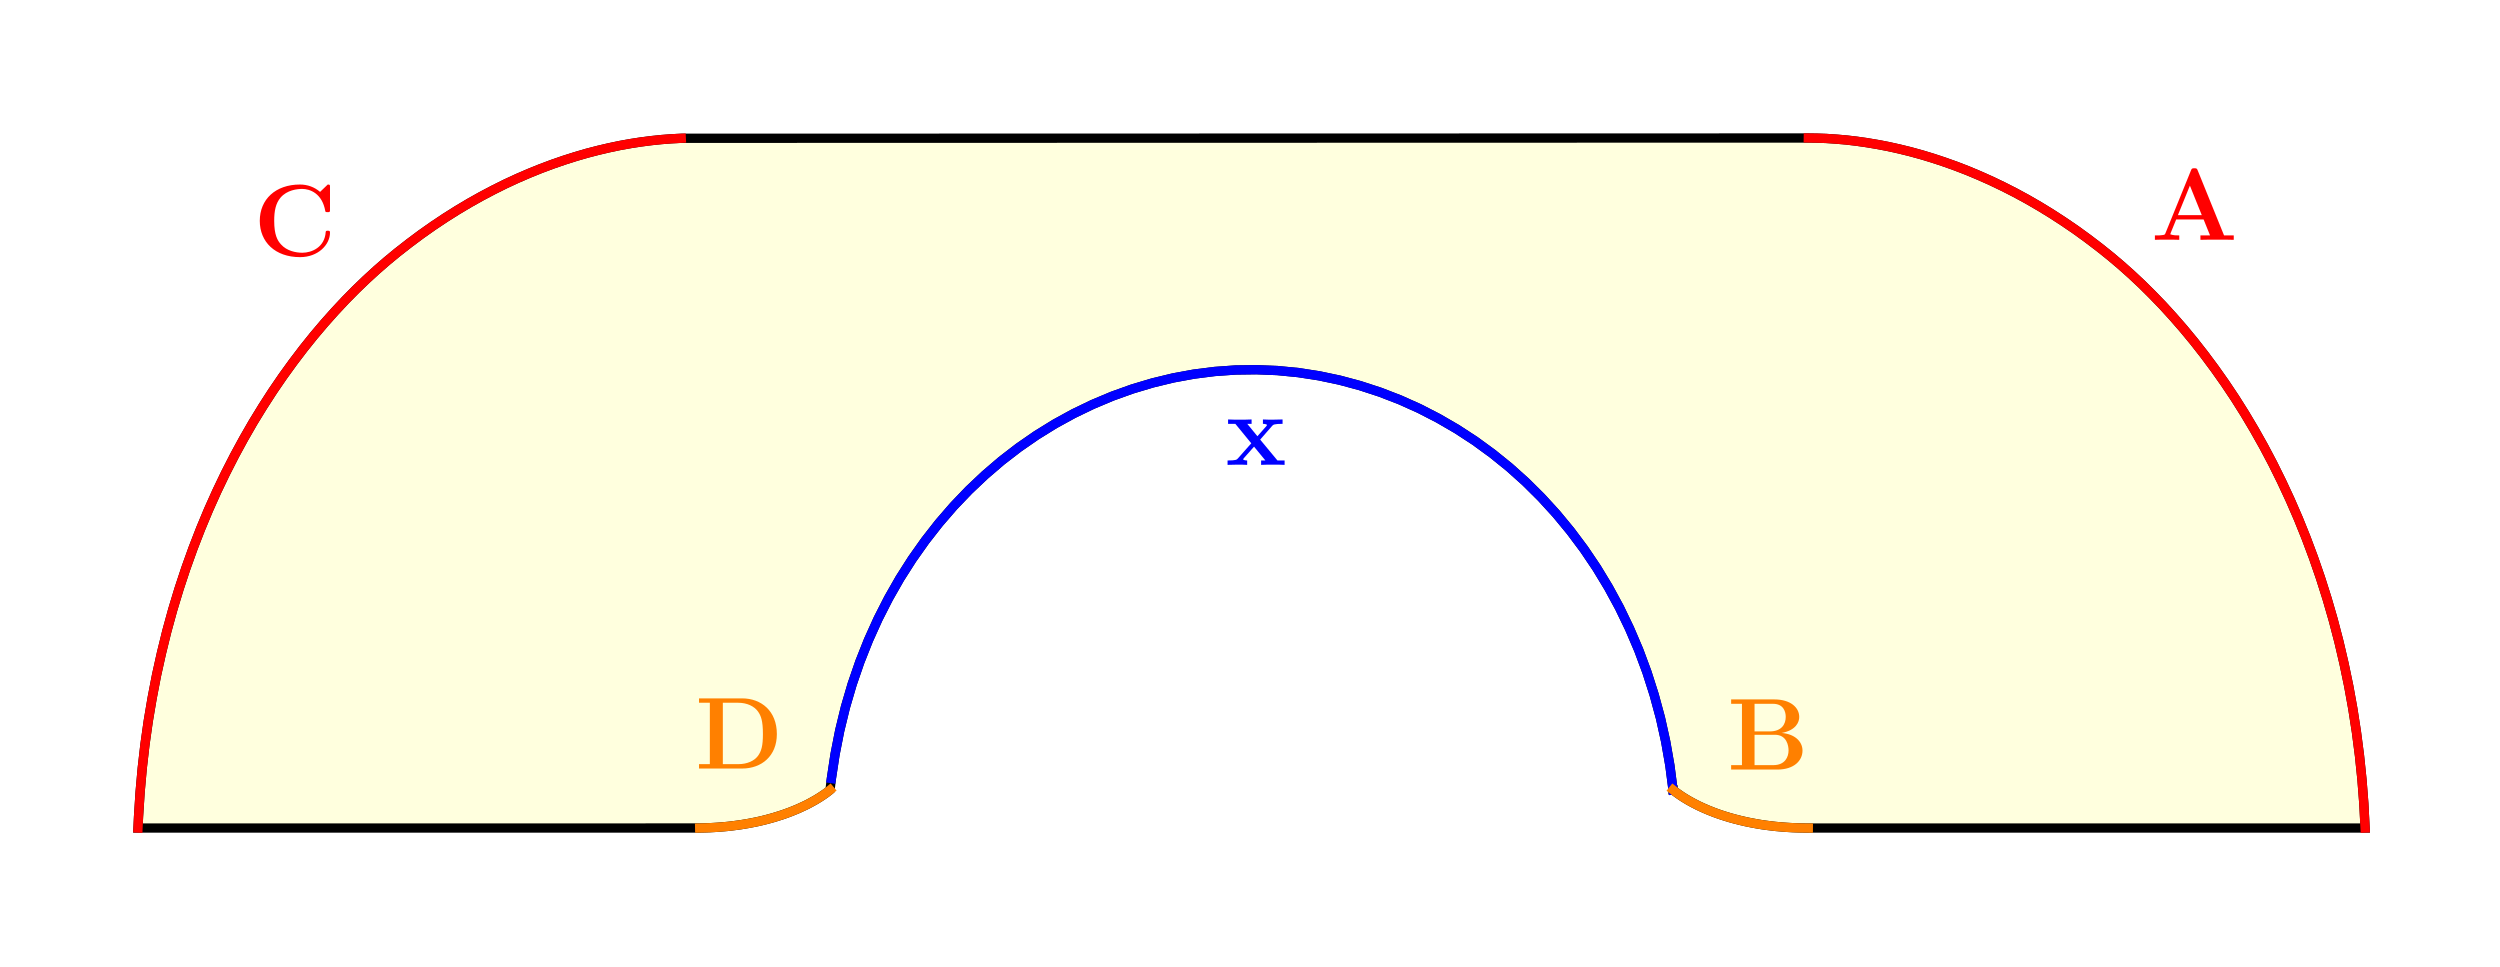
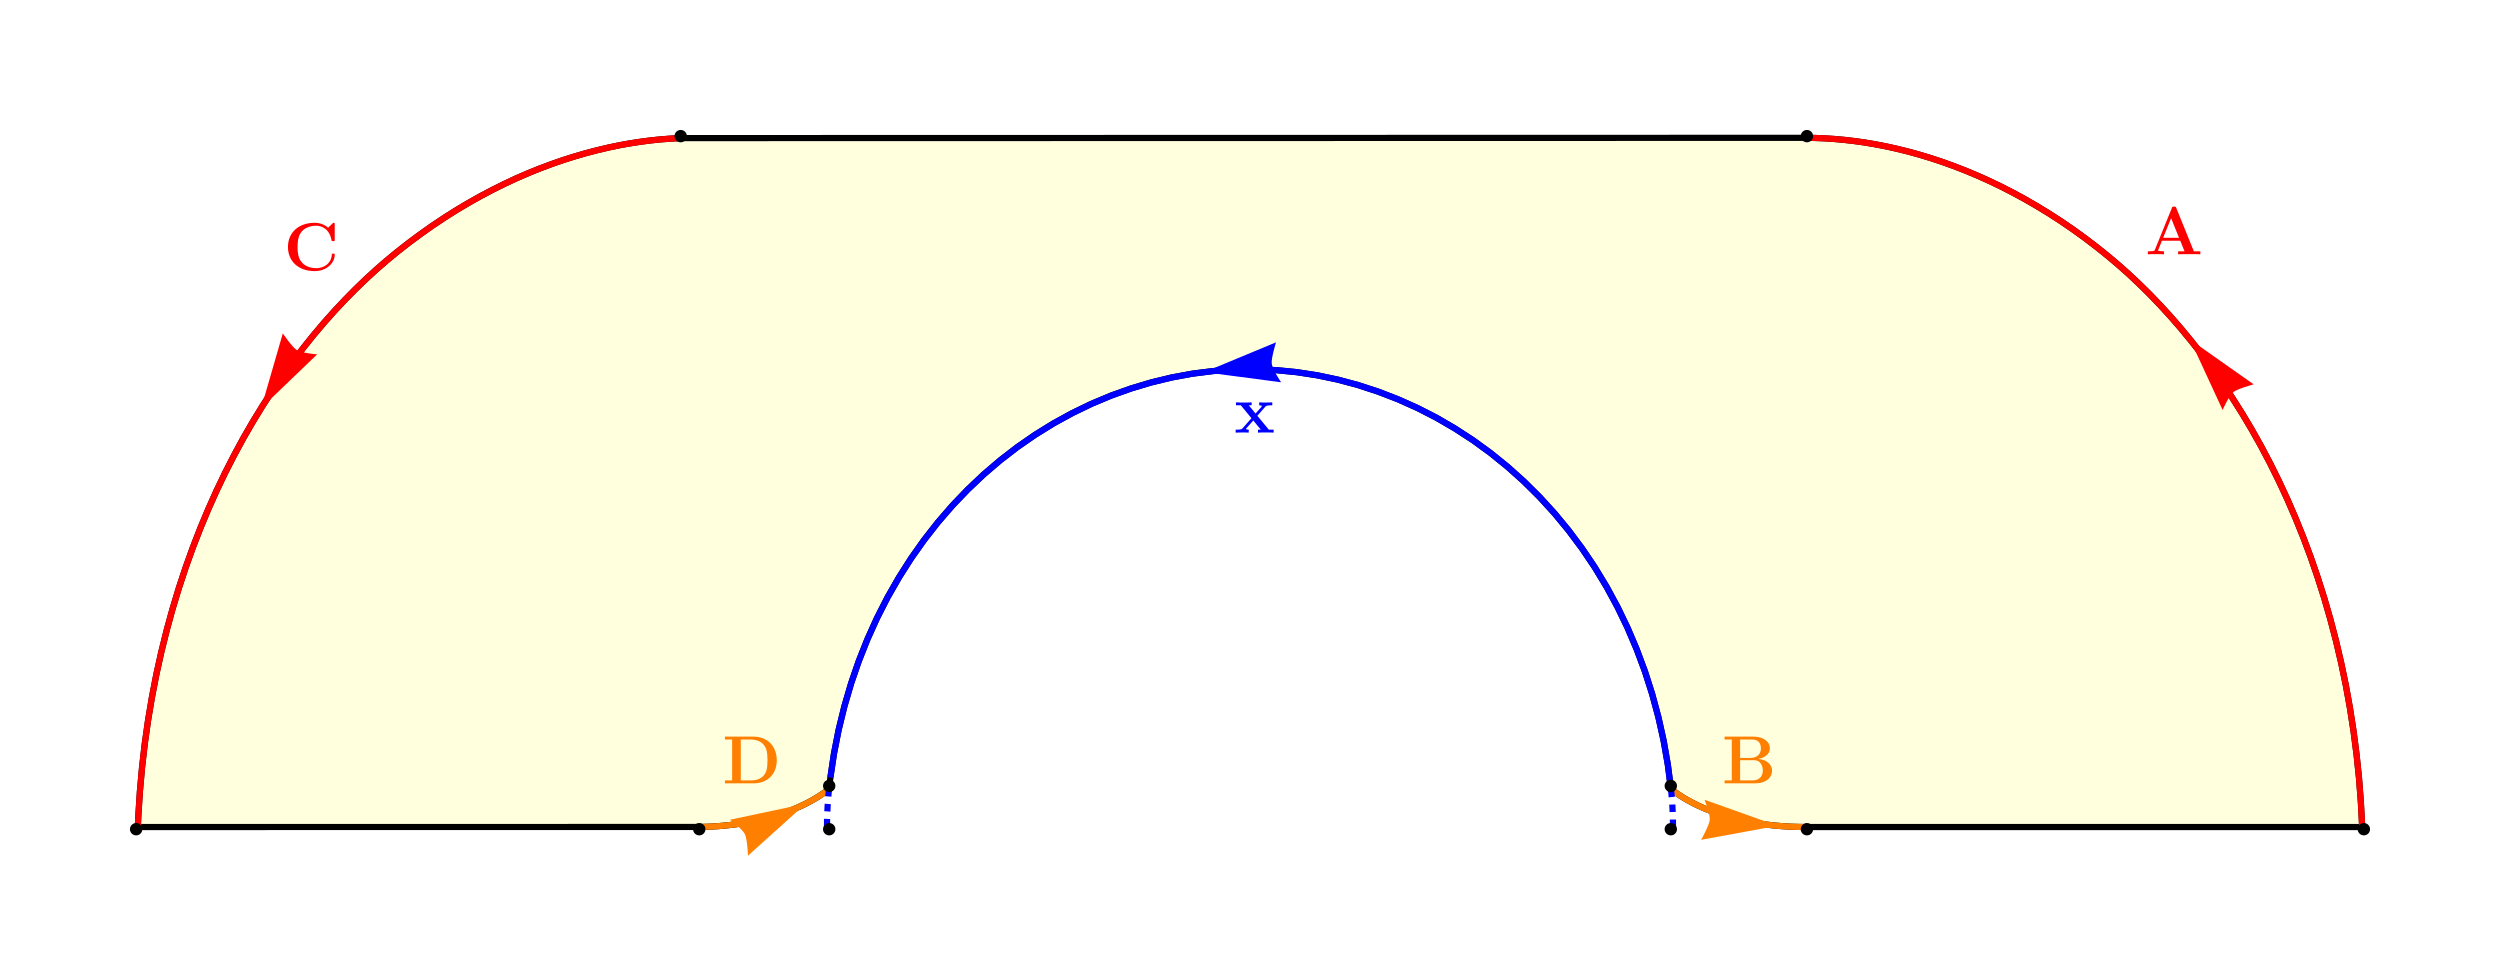
- <svg xmlns="http://www.w3.org/2000/svg" width="269pt" height="104pt" viewBox="0 0 269 104" version="1.1">
-   <g id="surface89">
-     <path style="fill-rule:nonzero;fill:rgb(100%,100%,86.999%);fill-opacity:1;stroke-width:1;stroke-linecap:square;stroke-linejoin:miter;stroke:rgb(0%,0%,0%);stroke-opacity:1;stroke-miterlimit:3.25;" d="M 180.02 85 L 179.68 82.375 L 179.227 79.789 L 178.664 77.25 L 177.988 74.762 L 177.211 72.328 L 176.328 69.949 L 175.34 67.637 L 174.258 65.387 L 173.078 63.211 L 171.805 61.109 L 170.441 59.086 L 168.992 57.148 L 167.461 55.293 L 165.852 53.531 L 164.168 51.859 L 162.414 50.285 L 160.59 48.812 L 158.707 47.438 L 156.766 46.172 L 154.766 45.012 L 152.723 43.961 L 150.633 43.023 L 148.5 42.199 L 146.336 41.492 L 144.141 40.902 L 141.922 40.434 L 139.688 40.09 L 137.441 39.871 L 135.191 39.781 L 132.938 39.812 L 130.688 39.973 L 128.449 40.258 L 126.223 40.668 L 124.016 41.203 L 121.836 41.855 L 119.688 42.625 L 117.578 43.512 L 115.512 44.508 L 113.492 45.617 L 111.523 46.836 L 109.609 48.16 L 107.758 49.586 L 105.973 51.117 L 104.254 52.742 L 102.609 54.461 L 101.043 56.273 L 99.555 58.176 L 98.152 60.16 L 96.836 62.223 L 95.613 64.367 L 94.484 66.582 L 93.453 68.863 L 92.52 71.215 L 91.691 73.621 L 90.969 76.086 L 90.355 78.605 L 89.852 81.168 L 89.457 83.773 L 89.312 85 L 89.199 85.094 L 89.074 85.188 L 88.941 85.289 L 88.801 85.391 L 88.652 85.496 L 88.496 85.602 L 88.332 85.711 L 88.156 85.824 L 87.977 85.934 L 87.785 86.051 L 87.586 86.164 L 87.375 86.281 L 87.16 86.398 L 86.934 86.52 L 86.699 86.637 L 86.453 86.754 L 86.199 86.871 L 85.938 86.992 L 85.664 87.109 L 85.383 87.223 L 85.094 87.34 L 84.793 87.453 L 84.484 87.566 L 84.168 87.676 L 83.84 87.781 L 83.504 87.887 L 83.156 87.992 L 82.801 88.09 L 82.438 88.188 L 82.062 88.281 L 81.68 88.371 L 81.285 88.457 L 80.883 88.535 L 80.473 88.613 L 80.051 88.684 L 79.621 88.754 L 79.184 88.812 L 78.738 88.871 L 78.281 88.922 L 77.816 88.965 L 77.34 89.004 L 76.859 89.035 L 76.367 89.062 L 75.836 89.082 L 75.285 89.094 L 14.848 89.098 L 14.906 87.867 L 15.074 85.246 L 15.305 82.656 L 15.598 80.105 L 15.953 77.586 L 16.371 75.109 L 16.84 72.672 L 17.371 70.277 L 17.949 67.926 L 18.582 65.621 L 19.266 63.363 L 19.996 61.156 L 20.77 59 L 21.586 56.898 L 22.441 54.848 L 23.336 52.852 L 24.266 50.914 L 25.227 49.031 L 26.219 47.207 L 27.234 45.441 L 28.281 43.734 L 29.344 42.086 L 30.43 40.5 L 31.531 38.977 L 32.645 37.512 L 33.77 36.109 L 34.902 34.773 L 36.035 33.5 L 37.164 32.293 L 38.293 31.148 L 39.414 30.07 L 40.527 29.051 L 41.633 28.09 L 42.75 27.168 L 44.035 26.164 L 45.324 25.203 L 46.617 24.293 L 47.91 23.43 L 49.207 22.613 L 50.504 21.84 L 51.801 21.113 L 53.09 20.434 L 54.375 19.793 L 55.656 19.199 L 56.93 18.648 L 58.195 18.137 L 59.449 17.668 L 60.691 17.238 L 61.922 16.848 L 63.141 16.492 L 64.344 16.18 L 65.527 15.902 L 66.699 15.656 L 67.848 15.449 L 68.98 15.273 L 70.094 15.129 L 71.188 15.016 L 72.258 14.934 L 73.305 14.879 L 194.574 14.848 L 195.523 14.863 L 196.516 14.898 L 197.574 14.969 L 198.652 15.062 L 199.754 15.191 L 200.875 15.352 L 202.016 15.543 L 203.176 15.766 L 204.355 16.027 L 205.547 16.32 L 206.758 16.652 L 207.98 17.023 L 209.219 17.434 L 210.465 17.879 L 211.727 18.367 L 212.992 18.898 L 214.27 19.469 L 215.555 20.086 L 216.844 20.742 L 218.137 21.445 L 219.434 22.195 L 220.73 22.988 L 222.023 23.828 L 223.32 24.711 L 224.609 25.645 L 225.898 26.625 L 227.117 27.602 L 228.215 28.531 L 229.32 29.516 L 230.438 30.562 L 231.562 31.676 L 232.695 32.848 L 233.824 34.086 L 234.957 35.387 L 236.086 36.754 L 237.207 38.188 L 238.316 39.68 L 239.41 41.23 L 240.488 42.844 L 241.543 44.52 L 242.574 46.254 L 243.582 48.047 L 244.559 49.898 L 245.504 51.809 L 246.418 53.773 L 247.297 55.797 L 248.133 57.871 L 248.93 60 L 249.684 62.18 L 250.391 64.41 L 251.051 66.688 L 251.66 69.016 L 252.215 71.387 L 252.719 73.801 L 253.164 76.258 L 253.551 78.754 L 253.879 81.289 L 254.145 83.859 L 254.348 86.461 L 254.484 89.098 L 194.574 89.098 L 194.152 89.094 L 193.73 89.086 L 193.312 89.074 L 192.914 89.059 L 192.535 89.039 L 192.164 89.016 L 191.797 88.988 L 191.438 88.957 L 191.082 88.926 L 190.73 88.887 L 190.387 88.844 L 190.047 88.801 L 189.711 88.754 L 189.379 88.703 L 189.055 88.648 L 188.422 88.531 L 188.113 88.469 L 187.812 88.406 L 187.516 88.336 L 187.223 88.27 L 186.938 88.195 L 186.656 88.125 L 186.379 88.047 L 186.109 87.973 L 185.844 87.891 L 185.586 87.812 L 185.332 87.73 L 185.082 87.648 L 184.84 87.562 L 184.602 87.477 L 184.371 87.391 L 184.145 87.301 L 183.926 87.215 L 183.707 87.125 L 183.293 86.945 L 183.094 86.855 L 182.711 86.676 L 182.531 86.582 L 182.352 86.492 L 182.18 86.402 L 182.012 86.312 L 181.691 86.133 L 181.539 86.043 L 181.395 85.957 L 181.254 85.871 L 181.117 85.785 L 180.984 85.699 L 180.859 85.617 L 180.738 85.531 L 180.621 85.453 L 180.508 85.371 L 180.402 85.293 L 180.297 85.219 L 180.199 85.145 L 180.109 85.07 Z M 180.02 85 " />
-     <path style="fill:none;stroke-width:1;stroke-linecap:square;stroke-linejoin:miter;stroke:rgb(100%,50.001%,0%);stroke-opacity:1;stroke-miterlimit:3.25;" d="M 89.312 85 L 89.199 85.094 L 89.074 85.188 L 88.941 85.289 L 88.801 85.391 L 88.652 85.496 L 88.496 85.602 L 88.332 85.711 L 88.156 85.824 L 87.977 85.934 L 87.785 86.051 L 87.586 86.164 L 87.375 86.281 L 87.16 86.398 L 86.934 86.52 L 86.699 86.637 L 86.453 86.754 L 86.199 86.871 L 85.938 86.992 L 85.664 87.109 L 85.383 87.223 L 85.094 87.34 L 84.793 87.453 L 84.484 87.566 L 84.168 87.676 L 83.84 87.781 L 83.504 87.887 L 83.156 87.992 L 82.801 88.09 L 82.438 88.188 L 82.062 88.281 L 81.68 88.371 L 81.285 88.457 L 80.883 88.535 L 80.473 88.613 L 80.051 88.684 L 79.621 88.754 L 79.184 88.812 L 78.738 88.871 L 78.281 88.922 L 77.816 88.965 L 77.34 89.004 L 76.859 89.035 L 76.367 89.062 L 75.836 89.082 L 75.285 89.094 " />
-     <path style=" stroke:none;fill-rule:evenodd;fill:rgb(100%,50.001%,0%);fill-opacity:1;" d="M 83.59 78.988 C 83.59 76.5 81.914 75.145 79.848 75.145 L 75.215 75.145 L 75.215 75.617 L 76.379 75.617 L 76.379 82.223 L 75.215 82.223 L 75.215 82.695 L 79.848 82.695 C 81.957 82.695 83.59 81.34 83.59 78.988 Z M 82.09 78.977 C 82.09 80.262 81.926 80.836 81.543 81.352 C 81.156 81.859 80.418 82.223 79.43 82.223 L 77.777 82.223 L 77.777 75.617 L 79.43 75.617 C 80.387 75.617 81.156 75.992 81.562 76.562 C 81.883 77.016 82.09 77.555 82.09 78.977 Z M 82.09 78.977 " />
-     <path style="fill:none;stroke-width:1;stroke-linecap:square;stroke-linejoin:miter;stroke:rgb(0%,0%,100%);stroke-opacity:1;stroke-miterlimit:3.25;" d="M 180.02 85 L 179.68 82.375 L 179.227 79.789 L 178.664 77.25 L 177.988 74.762 L 177.211 72.328 L 176.328 69.949 L 175.34 67.637 L 174.258 65.387 L 173.078 63.211 L 171.805 61.109 L 170.441 59.086 L 168.992 57.148 L 167.461 55.293 L 165.852 53.531 L 164.168 51.859 L 162.414 50.285 L 160.59 48.812 L 158.707 47.438 L 156.766 46.172 L 154.766 45.012 L 152.723 43.961 L 150.633 43.023 L 148.5 42.199 L 146.336 41.492 L 144.141 40.902 L 141.922 40.434 L 139.688 40.09 L 137.441 39.871 L 135.191 39.781 L 132.938 39.812 L 130.688 39.973 L 128.449 40.258 L 126.223 40.668 L 124.016 41.203 L 121.836 41.855 L 119.688 42.625 L 117.578 43.512 L 115.512 44.508 L 113.492 45.617 L 111.523 46.836 L 109.609 48.16 L 107.758 49.586 L 105.973 51.117 L 104.254 52.742 L 102.609 54.461 L 101.043 56.273 L 99.555 58.176 L 98.152 60.16 L 96.836 62.223 L 95.613 64.367 L 94.484 66.582 L 93.453 68.863 L 92.52 71.215 L 91.691 73.621 L 90.969 76.086 L 90.355 78.605 L 89.852 81.168 L 89.457 83.773 " />
-     <path style=" stroke:none;fill-rule:evenodd;fill:rgb(0%,0%,100%);fill-opacity:1;" d="M 138.223 50.02 L 138.223 49.547 L 137.453 49.547 L 135.594 47.301 L 136.871 45.84 C 136.992 45.695 137.09 45.605 138.004 45.605 L 138.004 45.133 L 136.992 45.156 C 136.672 45.156 136.199 45.156 135.891 45.133 L 135.891 45.605 C 136.102 45.605 136.332 45.66 136.332 45.738 C 136.332 45.738 136.277 45.84 136.254 45.859 L 135.297 46.938 L 134.207 45.605 L 134.672 45.605 L 134.672 45.133 C 134.418 45.156 133.668 45.156 133.371 45.156 C 133.039 45.156 132.445 45.156 132.141 45.133 L 132.141 45.605 L 132.922 45.605 L 134.637 47.699 L 133.207 49.316 C 133.074 49.469 132.996 49.547 132.086 49.547 L 132.086 50.02 L 133.109 49.996 C 133.426 49.996 133.891 49.996 134.195 50.02 L 134.195 49.547 C 133.988 49.547 133.758 49.492 133.758 49.414 C 133.758 49.414 133.758 49.395 133.832 49.305 L 134.934 48.059 L 136.156 49.547 L 135.695 49.547 L 135.695 50.02 C 135.957 49.996 136.695 49.996 137.004 49.996 C 137.332 49.996 137.914 49.996 138.223 50.02 Z M 138.223 50.02 " />
-     <path style="fill:none;stroke-width:1;stroke-linecap:square;stroke-linejoin:miter;stroke:rgb(100%,50.001%,0%);stroke-opacity:1;stroke-miterlimit:3.25;" d="M 194.574 89.098 L 194.152 89.094 L 193.73 89.086 L 193.312 89.074 L 192.914 89.059 L 192.535 89.039 L 192.164 89.016 L 191.797 88.988 L 191.438 88.957 L 191.082 88.926 L 190.73 88.887 L 190.387 88.844 L 190.047 88.801 L 189.711 88.754 L 189.379 88.703 L 189.055 88.648 L 188.422 88.531 L 188.113 88.469 L 187.812 88.406 L 187.516 88.336 L 187.223 88.27 L 186.938 88.195 L 186.656 88.125 L 186.379 88.047 L 186.109 87.973 L 185.844 87.891 L 185.586 87.812 L 185.332 87.73 L 185.082 87.648 L 184.84 87.562 L 184.602 87.477 L 184.371 87.391 L 184.145 87.301 L 183.926 87.215 L 183.707 87.125 L 183.293 86.945 L 183.094 86.855 L 182.711 86.676 L 182.531 86.582 L 182.352 86.492 L 182.18 86.402 L 182.012 86.312 L 181.691 86.133 L 181.539 86.043 L 181.395 85.957 L 181.254 85.871 L 181.117 85.785 L 180.984 85.699 L 180.859 85.617 L 180.738 85.531 L 180.621 85.453 L 180.508 85.371 L 180.402 85.293 L 180.297 85.219 L 180.199 85.145 L 180.109 85.07 L 180.02 85 " />
-     <path style=" stroke:none;fill-rule:evenodd;fill:rgb(100%,50.001%,0%);fill-opacity:1;" d="M 193.949 80.77 C 193.949 79.723 193.035 78.965 191.703 78.867 C 193.289 78.57 193.598 77.664 193.598 77.148 C 193.598 76.137 192.672 75.258 190.91 75.258 L 186.27 75.258 L 186.27 75.73 L 187.434 75.73 L 187.434 82.328 L 186.27 82.328 L 186.27 82.805 L 191.242 82.805 C 193.059 82.805 193.949 81.824 193.949 80.77 Z M 192.145 77.137 C 192.145 77.906 191.715 78.699 190.43 78.699 L 188.789 78.699 L 188.789 75.73 L 190.781 75.73 C 191.91 75.73 192.145 76.586 192.145 77.137 Z M 192.449 80.746 C 192.449 81.441 192.078 82.328 190.812 82.328 L 188.789 82.328 L 188.789 79.062 L 190.977 79.062 C 192.266 79.062 192.449 80.25 192.449 80.746 Z M 192.449 80.746 " />
-     <path style="fill:none;stroke-width:1;stroke-linecap:square;stroke-linejoin:miter;stroke:rgb(100%,0%,0%);stroke-opacity:1;stroke-miterlimit:3.25;" d="M 194.574 14.848 L 195.523 14.863 L 196.516 14.898 L 197.574 14.969 L 198.652 15.062 L 199.754 15.191 L 200.875 15.352 L 202.016 15.543 L 203.176 15.766 L 204.355 16.027 L 205.547 16.32 L 206.758 16.652 L 207.98 17.023 L 209.219 17.434 L 210.465 17.879 L 211.727 18.367 L 212.992 18.898 L 214.27 19.469 L 215.555 20.086 L 216.844 20.742 L 218.137 21.445 L 219.434 22.195 L 220.73 22.988 L 222.023 23.828 L 223.32 24.711 L 224.609 25.645 L 225.898 26.625 L 227.117 27.602 L 228.215 28.531 L 229.32 29.516 L 230.438 30.562 L 231.562 31.676 L 232.695 32.848 L 233.824 34.086 L 234.957 35.387 L 236.086 36.754 L 237.207 38.188 L 238.316 39.68 L 239.41 41.23 L 240.488 42.844 L 241.543 44.52 L 242.574 46.254 L 243.582 48.047 L 244.559 49.898 L 245.504 51.809 L 246.418 53.773 L 247.297 55.797 L 248.133 57.871 L 248.93 60 L 249.684 62.18 L 250.391 64.41 L 251.051 66.688 L 251.66 69.016 L 252.215 71.387 L 252.719 73.801 L 253.164 76.258 L 253.551 78.754 L 253.879 81.289 L 254.145 83.859 L 254.348 86.461 L 254.484 89.098 " />
-     <path style=" stroke:none;fill-rule:evenodd;fill:rgb(100%,0%,0%);fill-opacity:1;" d="M 240.352 25.805 L 240.352 25.332 L 239.309 25.332 L 236.48 18.355 C 236.402 18.156 236.379 18.102 236.117 18.102 C 235.84 18.102 235.82 18.156 235.742 18.355 L 233.012 25.07 C 232.938 25.246 232.938 25.266 232.629 25.301 C 232.352 25.332 232.309 25.332 232.066 25.332 L 231.867 25.332 L 231.867 25.805 C 232.156 25.785 232.816 25.785 233.137 25.785 C 233.434 25.785 234.234 25.785 234.488 25.805 L 234.488 25.332 C 234.246 25.332 233.828 25.332 233.52 25.211 C 233.551 25.113 233.551 25.09 233.574 25.047 L 234.156 23.617 L 237.109 23.617 L 237.801 25.332 L 236.766 25.332 L 236.766 25.805 C 237.117 25.785 238.188 25.785 238.602 25.785 C 238.957 25.785 240.078 25.785 240.352 25.805 Z M 236.91 23.145 L 234.344 23.145 L 235.633 19.973 Z M 236.91 23.145 " />
-     <path style="fill:none;stroke-width:1;stroke-linecap:square;stroke-linejoin:miter;stroke:rgb(100%,0%,0%);stroke-opacity:1;stroke-miterlimit:3.25;" d="M 14.848 89.098 L 14.906 87.867 L 15.074 85.246 L 15.305 82.656 L 15.598 80.105 L 15.953 77.586 L 16.371 75.109 L 16.84 72.672 L 17.371 70.277 L 17.949 67.926 L 18.582 65.621 L 19.266 63.363 L 19.996 61.156 L 20.77 59 L 21.586 56.898 L 22.441 54.848 L 23.336 52.852 L 24.266 50.914 L 25.227 49.031 L 26.219 47.207 L 27.234 45.441 L 28.281 43.734 L 29.344 42.086 L 30.43 40.5 L 31.531 38.977 L 32.645 37.512 L 33.77 36.109 L 34.902 34.773 L 36.035 33.5 L 37.164 32.293 L 38.293 31.148 L 39.414 30.07 L 40.527 29.051 L 41.633 28.09 L 42.75 27.168 L 44.035 26.164 L 45.324 25.203 L 46.617 24.293 L 47.91 23.43 L 49.207 22.613 L 50.504 21.84 L 51.801 21.113 L 53.09 20.434 L 54.375 19.793 L 55.656 19.199 L 56.93 18.648 L 58.195 18.137 L 59.449 17.668 L 60.691 17.238 L 61.922 16.848 L 63.141 16.492 L 64.344 16.18 L 65.527 15.902 L 66.699 15.656 L 67.848 15.449 L 68.98 15.273 L 70.094 15.129 L 71.188 15.016 L 72.258 14.934 L 73.305 14.879 " />
-     <path style=" stroke:none;fill-rule:evenodd;fill:rgb(100%,0%,0%);fill-opacity:1;" d="M 35.508 25.027 C 35.508 24.84 35.441 24.828 35.277 24.828 C 35.168 24.828 35.059 24.828 35.047 24.949 C 34.945 26.621 33.527 27.195 32.539 27.195 C 31.82 27.195 30.855 26.996 30.238 26.301 C 29.855 25.887 29.504 25.277 29.504 23.762 C 29.504 22.684 29.668 21.879 30.184 21.266 C 30.887 20.441 31.988 20.328 32.516 20.328 C 33.34 20.328 34.672 20.793 35.004 22.727 C 35.023 22.828 35.121 22.828 35.254 22.828 C 35.508 22.828 35.508 22.805 35.508 22.539 L 35.508 20.145 C 35.508 19.891 35.508 19.855 35.266 19.855 L 34.441 20.648 C 33.824 20.121 33.086 19.855 32.273 19.855 C 29.645 19.855 27.953 21.453 27.953 23.762 C 27.953 26.027 29.59 27.668 32.285 27.668 C 34.242 27.668 35.508 26.324 35.508 25.027 Z M 35.508 25.027 " />
+ <svg xmlns="http://www.w3.org/2000/svg" width="404pt" height="156pt" viewBox="0 0 404 156" version="1.1">
+   <g id="surface133">
+     <path style="fill-rule:nonzero;fill:rgb(100%,100%,86.999%);fill-opacity:1;stroke-width:1;stroke-linecap:square;stroke-linejoin:miter;stroke:rgb(0%,0%,0%);stroke-opacity:1;stroke-miterlimit:3.25;" d="M 270.027 127.5 L 269.52 123.562 L 268.84 119.688 L 267.992 115.879 L 266.984 112.145 L 265.816 108.488 L 264.488 104.926 L 263.012 101.453 L 261.387 98.082 L 259.617 94.816 L 257.707 91.664 L 255.664 88.633 L 253.492 85.723 L 251.195 82.941 L 248.781 80.297 L 246.254 77.789 L 243.621 75.43 L 240.887 73.215 L 238.059 71.156 L 235.145 69.258 L 232.152 67.516 L 229.082 65.941 L 225.945 64.535 L 222.75 63.301 L 219.504 62.238 L 216.211 61.352 L 212.883 60.652 L 209.531 60.137 L 206.164 59.809 L 202.785 59.672 L 199.406 59.719 L 196.035 59.961 L 192.672 60.387 L 189.332 61.004 L 186.023 61.805 L 182.754 62.785 L 179.531 63.938 L 176.367 65.266 L 173.27 66.762 L 170.238 68.426 L 167.285 70.254 L 164.418 72.238 L 161.641 74.379 L 158.957 76.672 L 156.383 79.113 L 153.914 81.691 L 151.562 84.41 L 149.332 87.262 L 147.227 90.238 L 145.258 93.336 L 143.422 96.547 L 141.727 99.871 L 140.18 103.297 L 138.781 106.82 L 137.539 110.434 L 136.457 114.129 L 135.531 117.906 L 134.777 121.75 L 134.188 125.66 L 133.973 127.5 L 133.797 127.637 L 133.609 127.781 L 133.41 127.93 L 133.203 128.086 L 132.98 128.242 L 132.742 128.402 L 132.496 128.566 L 132.234 128.734 L 131.961 128.902 L 131.676 129.074 L 131.375 129.25 L 131.062 129.422 L 130.738 129.602 L 130.398 129.777 L 130.047 129.953 L 129.68 130.133 L 129.301 130.309 L 128.906 130.484 L 128.5 130.66 L 128.078 130.836 L 127.641 131.008 L 127.191 131.18 L 126.73 131.348 L 126.25 131.512 L 125.762 131.676 L 125.254 131.832 L 124.734 131.984 L 124.203 132.137 L 123.656 132.281 L 123.094 132.422 L 122.52 132.555 L 121.93 132.684 L 121.324 132.805 L 120.707 132.922 L 120.078 133.027 L 119.434 133.129 L 118.777 133.223 L 118.105 133.305 L 117.422 133.383 L 116.723 133.449 L 116.012 133.508 L 115.289 133.555 L 114.551 133.594 L 113.754 133.621 L 112.926 133.641 L 22.273 133.645 L 22.355 131.801 L 22.609 127.871 L 22.957 123.988 L 23.398 120.156 L 23.93 116.383 L 24.555 112.664 L 25.262 109.008 L 26.055 105.414 L 26.926 101.891 L 27.875 98.434 L 28.898 95.047 L 29.992 91.738 L 31.152 88.504 L 32.379 85.348 L 33.664 82.273 L 35.004 79.277 L 36.395 76.371 L 37.84 73.547 L 39.324 70.809 L 40.855 68.16 L 42.418 65.602 L 44.016 63.129 L 45.645 60.75 L 47.297 58.465 L 48.969 56.27 L 50.656 54.164 L 52.352 52.16 L 54.051 50.25 L 55.75 48.441 L 57.441 46.727 L 59.121 45.105 L 60.793 43.574 L 62.445 42.137 L 64.125 40.75 L 66.051 39.242 L 67.984 37.809 L 69.922 36.441 L 71.867 35.145 L 73.812 33.918 L 75.758 32.762 L 77.699 31.672 L 79.637 30.648 L 81.566 29.691 L 83.484 28.797 L 85.395 27.969 L 87.293 27.203 L 89.176 26.5 L 91.039 25.855 L 92.887 25.27 L 94.711 24.742 L 96.516 24.27 L 98.293 23.852 L 100.047 23.484 L 101.773 23.172 L 103.473 22.91 L 105.141 22.691 L 106.777 22.523 L 108.383 22.398 L 109.957 22.316 L 291.863 22.273 L 293.285 22.293 L 294.77 22.352 L 296.359 22.453 L 297.98 22.598 L 299.633 22.789 L 301.312 23.023 L 303.027 23.312 L 304.766 23.648 L 306.531 24.039 L 308.324 24.48 L 310.137 24.98 L 311.973 25.535 L 313.828 26.148 L 315.699 26.82 L 317.59 27.555 L 319.492 28.348 L 321.406 29.207 L 323.332 30.129 L 325.266 31.117 L 327.203 32.172 L 329.148 33.293 L 331.094 34.48 L 333.039 35.738 L 334.98 37.066 L 336.918 38.465 L 338.848 39.938 L 340.676 41.406 L 342.32 42.797 L 343.98 44.273 L 345.66 45.848 L 347.348 47.512 L 349.039 49.27 L 350.738 51.125 L 352.438 53.078 L 354.129 55.133 L 355.812 57.277 L 357.477 59.516 L 359.117 61.848 L 360.73 64.27 L 362.312 66.781 L 363.863 69.383 L 365.371 72.07 L 366.84 74.848 L 368.258 77.711 L 369.629 80.66 L 370.941 83.691 L 372.199 86.805 L 373.395 89.996 L 374.523 93.27 L 375.586 96.613 L 376.574 100.031 L 377.488 103.52 L 378.324 107.078 L 379.078 110.699 L 379.746 114.387 L 380.328 118.129 L 380.82 121.934 L 381.219 125.785 L 381.52 129.691 L 381.727 133.645 L 291.863 133.645 L 291.23 133.641 L 290.598 133.629 L 289.965 133.613 L 289.367 133.59 L 288.805 133.559 L 288.246 133.523 L 287.699 133.484 L 287.156 133.438 L 286.621 133.387 L 286.098 133.328 L 285.578 133.266 L 285.066 133.199 L 284.566 133.129 L 284.07 133.051 L 283.586 132.973 L 283.105 132.887 L 282.637 132.797 L 282.172 132.703 L 281.719 132.605 L 281.273 132.508 L 280.836 132.402 L 280.402 132.297 L 279.984 132.188 L 279.57 132.074 L 279.164 131.957 L 278.766 131.84 L 278.379 131.719 L 277.996 131.594 L 277.625 131.469 L 277.262 131.344 L 276.906 131.215 L 276.559 131.086 L 276.219 130.953 L 275.887 130.82 L 275.562 130.688 L 275.25 130.555 L 274.941 130.418 L 274.641 130.281 L 274.352 130.148 L 274.07 130.012 L 273.793 129.875 L 273.527 129.738 L 273.27 129.602 L 273.02 129.469 L 272.773 129.332 L 272.539 129.199 L 272.312 129.066 L 272.09 128.938 L 271.879 128.805 L 271.676 128.676 L 271.477 128.551 L 271.289 128.422 L 271.105 128.301 L 270.93 128.18 L 270.762 128.059 L 270.602 127.941 L 270.449 127.828 L 270.301 127.715 L 270.16 127.605 Z M 270.027 127.5 " />
+     <path style="fill:none;stroke-width:1;stroke-linecap:butt;stroke-linejoin:miter;stroke:rgb(100%,50.001%,0%);stroke-opacity:1;stroke-miterlimit:3.25;" d="M 112.926 133.641 L 113.754 133.621 L 114.551 133.594 L 115.289 133.555 L 116.012 133.508 L 116.723 133.449 L 117.422 133.383 L 118.105 133.305 L 118.777 133.223 L 119.434 133.129 L 120.078 133.027 L 120.707 132.922 L 121.324 132.805 L 121.93 132.684 L 122.52 132.555 L 123.094 132.422 L 123.656 132.281 L 124.203 132.137 L 124.734 131.984 L 125.254 131.832 L 125.762 131.676 L 126.25 131.512 L 126.73 131.348 L 127.191 131.18 L 127.641 131.008 L 128.078 130.836 L 128.5 130.66 L 128.906 130.484 L 129.301 130.309 L 129.68 130.133 L 130.047 129.953 L 130.398 129.777 L 130.738 129.602 L 131.062 129.422 L 131.375 129.25 L 131.676 129.074 L 131.961 128.902 L 132.234 128.734 L 132.496 128.566 L 132.742 128.402 L 132.98 128.242 L 133.203 128.086 L 133.41 127.93 L 133.609 127.781 L 133.797 127.637 L 133.973 127.5 " />
+     <path style=" stroke:none;fill-rule:nonzero;fill:rgb(100%,50.001%,0%);fill-opacity:1;" d="M 117.949 132.473 L 118.27 132.719 L 119.008 133.32 L 119.43 133.695 L 119.824 134.086 L 120.156 134.469 L 120.383 134.82 L 120.512 135.172 L 120.617 135.66 L 120.703 136.23 L 120.77 136.82 L 120.852 137.844 L 120.871 138.285 L 130.207 129.875 Z M 117.949 132.473 " />
+     <path style=" stroke:none;fill-rule:evenodd;fill:rgb(100%,50.001%,0%);fill-opacity:1;" d="M 125.523 122.879 C 125.523 120.395 123.848 119.039 121.781 119.039 L 117.148 119.039 L 117.148 119.512 L 118.312 119.512 L 118.312 126.117 L 117.148 126.117 L 117.148 126.59 L 121.781 126.59 C 123.895 126.59 125.523 125.234 125.523 122.879 Z M 124.027 122.871 C 124.027 124.156 123.859 124.73 123.477 125.246 C 123.09 125.754 122.352 126.117 121.363 126.117 L 119.711 126.117 L 119.711 119.512 L 121.363 119.512 C 122.32 119.512 123.09 119.887 123.496 120.457 C 123.816 120.91 124.027 121.449 124.027 122.871 Z M 124.027 122.871 " />
+     <path style="fill:none;stroke-width:1;stroke-linecap:butt;stroke-linejoin:miter;stroke:rgb(0%,0%,100%);stroke-opacity:1;stroke-miterlimit:3.25;" d="M 270.027 127.5 L 269.52 123.562 L 268.84 119.688 L 267.992 115.879 L 266.984 112.145 L 265.816 108.488 L 264.488 104.926 L 263.012 101.453 L 261.387 98.082 L 259.617 94.816 L 257.707 91.664 L 255.664 88.633 L 253.492 85.723 L 251.195 82.941 L 248.781 80.297 L 246.254 77.789 L 243.621 75.43 L 240.887 73.215 L 238.059 71.156 L 235.145 69.258 L 232.152 67.516 L 229.082 65.941 L 225.945 64.535 L 222.75 63.301 L 219.504 62.238 L 216.211 61.352 L 212.883 60.652 L 209.531 60.137 L 206.164 59.809 L 202.785 59.672 L 199.406 59.719 L 196.035 59.961 L 192.672 60.387 L 189.332 61.004 L 186.023 61.805 L 182.754 62.785 L 179.531 63.938 L 176.367 65.266 L 173.27 66.762 L 170.238 68.426 L 167.285 70.254 L 164.418 72.238 L 161.641 74.379 L 158.957 76.672 L 156.383 79.113 L 153.914 81.691 L 151.562 84.41 L 149.332 87.262 L 147.227 90.238 L 145.258 93.336 L 143.422 96.547 L 141.727 99.871 L 140.18 103.297 L 138.781 106.82 L 137.539 110.434 L 136.457 114.129 L 135.531 117.906 L 134.777 121.75 L 134.188 125.66 " />
+     <path style=" stroke:none;fill-rule:nonzero;fill:rgb(0%,0%,100%);fill-opacity:1;" d="M 207.027 61.777 L 206.805 61.438 L 206.309 60.625 L 206.039 60.129 L 205.793 59.629 L 205.609 59.156 L 205.516 58.754 L 205.508 58.375 L 205.57 57.879 L 205.68 57.316 L 205.812 56.738 L 206.078 55.746 L 206.207 55.32 L 194.602 60.141 Z M 207.027 61.777 " />
+     <path style=" stroke:none;fill-rule:evenodd;fill:rgb(0%,0%,100%);fill-opacity:1;" d="M 205.82 69.91 L 205.82 69.438 L 205.047 69.438 L 203.188 67.191 L 204.465 65.727 C 204.586 65.586 204.688 65.496 205.598 65.496 L 205.598 65.023 L 204.586 65.047 C 204.266 65.047 203.797 65.047 203.484 65.023 L 203.484 65.496 C 203.695 65.496 203.926 65.551 203.926 65.629 C 203.926 65.629 203.871 65.727 203.852 65.75 L 202.891 66.828 L 201.805 65.496 L 202.266 65.496 L 202.266 65.023 C 202.012 65.047 201.266 65.047 200.969 65.047 C 200.637 65.047 200.043 65.047 199.734 65.023 L 199.734 65.496 L 200.516 65.496 L 202.234 67.586 L 200.801 69.203 C 200.672 69.359 200.594 69.438 199.68 69.438 L 199.68 69.91 L 200.703 69.887 C 201.023 69.887 201.484 69.887 201.793 69.91 L 201.793 69.438 C 201.582 69.438 201.352 69.383 201.352 69.305 C 201.352 69.305 201.352 69.281 201.43 69.195 L 202.531 67.949 L 203.75 69.438 L 203.289 69.438 L 203.289 69.91 C 203.555 69.887 204.289 69.887 204.598 69.887 C 204.93 69.887 205.512 69.887 205.82 69.91 Z M 205.82 69.91 " />
+     <path style="fill:none;stroke-width:1;stroke-linecap:butt;stroke-linejoin:miter;stroke:rgb(100%,50.001%,0%);stroke-opacity:1;stroke-miterlimit:3.25;" d="M 270.027 127.5 L 270.16 127.605 L 270.301 127.715 L 270.449 127.828 L 270.602 127.941 L 270.762 128.059 L 270.93 128.18 L 271.105 128.301 L 271.289 128.422 L 271.477 128.551 L 271.676 128.676 L 271.879 128.805 L 272.09 128.938 L 272.312 129.066 L 272.539 129.199 L 272.773 129.332 L 273.02 129.469 L 273.27 129.602 L 273.527 129.738 L 273.793 129.875 L 274.07 130.012 L 274.352 130.148 L 274.641 130.281 L 274.941 130.418 L 275.25 130.555 L 275.562 130.688 L 275.887 130.82 L 276.219 130.953 L 276.559 131.086 L 276.906 131.215 L 277.262 131.344 L 277.625 131.469 L 277.996 131.594 L 278.379 131.719 L 278.766 131.84 L 279.164 131.957 L 279.57 132.074 L 279.984 132.188 L 280.402 132.297 L 280.836 132.402 L 281.273 132.508 L 281.719 132.605 L 282.172 132.703 L 282.637 132.797 L 283.105 132.887 L 283.586 132.973 L 284.07 133.051 L 284.566 133.129 L 285.066 133.199 L 285.578 133.266 L 286.098 133.328 L 286.621 133.387 L 287.156 133.438 L 287.699 133.484 L 288.246 133.523 L 288.805 133.559 L 289.367 133.59 L 289.965 133.613 L 290.598 133.629 L 291.23 133.641 L 291.863 133.645 " />
+     <path style=" stroke:none;fill-rule:nonzero;fill:rgb(100%,50.001%,0%);fill-opacity:1;" d="M 275.449 129.238 L 275.594 129.613 L 275.906 130.516 L 276.066 131.055 L 276.203 131.594 L 276.285 132.094 L 276.289 132.512 L 276.215 132.879 L 276.051 133.352 L 275.828 133.883 L 275.574 134.418 L 275.105 135.332 L 274.895 135.719 L 287.254 133.445 Z M 275.449 129.238 " />
+     <path style=" stroke:none;fill-rule:evenodd;fill:rgb(100%,50.001%,0%);fill-opacity:1;" d="M 286.367 124.551 C 286.367 123.504 285.457 122.746 284.125 122.645 C 285.707 122.352 286.016 121.445 286.016 120.93 C 286.016 119.918 285.09 119.039 283.332 119.039 L 278.691 119.039 L 278.691 119.512 L 279.855 119.512 L 279.855 126.109 L 278.691 126.109 L 278.691 126.586 L 283.664 126.586 C 285.477 126.586 286.367 125.605 286.367 124.551 Z M 284.562 120.918 C 284.562 121.688 284.137 122.48 282.848 122.48 L 281.207 122.48 L 281.207 119.512 L 283.199 119.512 C 284.332 119.512 284.562 120.367 284.562 120.918 Z M 284.871 124.527 C 284.871 125.223 284.496 126.109 283.234 126.109 L 281.207 126.109 L 281.207 122.844 L 283.398 122.844 C 284.684 122.844 284.871 124.031 284.871 124.527 Z M 284.871 124.527 " />
+     <path style="fill:none;stroke-width:1;stroke-linecap:butt;stroke-linejoin:miter;stroke:rgb(100%,0%,0%);stroke-opacity:1;stroke-miterlimit:3.25;" d="M 381.727 133.645 L 381.52 129.691 L 381.219 125.785 L 380.82 121.934 L 380.328 118.129 L 379.746 114.387 L 379.078 110.699 L 378.324 107.078 L 377.488 103.52 L 376.574 100.031 L 375.586 96.613 L 374.523 93.27 L 373.395 89.996 L 372.199 86.805 L 370.941 83.691 L 369.629 80.66 L 368.258 77.711 L 366.84 74.848 L 365.371 72.07 L 363.863 69.383 L 362.312 66.781 L 360.73 64.27 L 359.117 61.848 L 357.477 59.516 L 355.812 57.277 L 354.129 55.133 L 352.438 53.078 L 350.738 51.125 L 349.039 49.27 L 347.348 47.512 L 345.66 45.848 L 343.98 44.273 L 342.32 42.797 L 340.676 41.406 L 338.848 39.938 L 336.918 38.465 L 334.98 37.066 L 333.039 35.738 L 331.094 34.48 L 329.148 33.293 L 327.203 32.172 L 325.266 31.117 L 323.332 30.129 L 321.406 29.207 L 319.492 28.348 L 317.59 27.555 L 315.699 26.82 L 313.828 26.148 L 311.973 25.535 L 310.137 24.98 L 308.324 24.48 L 306.531 24.039 L 304.766 23.648 L 303.027 23.312 L 301.312 23.023 L 299.633 22.789 L 297.98 22.598 L 296.359 22.453 L 294.77 22.352 L 293.285 22.293 L 291.863 22.273 " />
+     <path style=" stroke:none;fill-rule:nonzero;fill:rgb(100%,0%,0%);fill-opacity:1;" d="M 359.176 66.254 L 359.34 65.887 L 359.766 65.031 L 360.039 64.539 L 360.332 64.066 L 360.629 63.656 L 360.922 63.359 L 361.238 63.156 L 361.691 62.941 L 362.227 62.73 L 362.785 62.535 L 363.77 62.23 L 364.191 62.109 L 353.918 54.875 Z M 359.176 66.254 " />
+     <path style=" stroke:none;fill-rule:evenodd;fill:rgb(100%,0%,0%);fill-opacity:1;" d="M 355.574 41.09 L 355.574 40.613 L 354.527 40.613 L 351.699 33.637 C 351.621 33.441 351.602 33.383 351.336 33.383 C 351.062 33.383 351.039 33.441 350.961 33.637 L 348.234 40.352 C 348.156 40.527 348.156 40.551 347.848 40.582 C 347.574 40.613 347.527 40.613 347.285 40.613 L 347.09 40.613 L 347.09 41.09 C 347.375 41.066 348.035 41.066 348.355 41.066 C 348.652 41.066 349.453 41.066 349.707 41.09 L 349.707 40.613 C 349.465 40.613 349.047 40.613 348.738 40.496 C 348.773 40.395 348.773 40.371 348.793 40.328 L 349.375 38.898 L 352.328 38.898 L 353.02 40.613 L 351.984 40.613 L 351.984 41.09 C 352.34 41.066 353.406 41.066 353.824 41.066 C 354.176 41.066 355.297 41.066 355.574 41.09 Z M 352.129 38.426 L 349.562 38.426 L 350.852 35.258 Z M 352.129 38.426 " />
+     <path style="fill:none;stroke-width:1;stroke-linecap:butt;stroke-linejoin:miter;stroke:rgb(100%,0%,0%);stroke-opacity:1;stroke-miterlimit:3.25;" d="M 109.957 22.316 L 108.383 22.398 L 106.777 22.523 L 105.141 22.691 L 103.473 22.91 L 101.773 23.172 L 100.047 23.484 L 98.293 23.852 L 96.516 24.27 L 94.711 24.742 L 92.887 25.27 L 91.039 25.855 L 89.176 26.5 L 87.293 27.203 L 85.395 27.969 L 83.484 28.797 L 81.566 29.691 L 79.637 30.648 L 77.699 31.672 L 75.758 32.762 L 73.812 33.918 L 71.867 35.145 L 69.922 36.441 L 67.984 37.809 L 66.051 39.242 L 64.125 40.75 L 62.445 42.137 L 60.793 43.574 L 59.121 45.105 L 57.441 46.727 L 55.75 48.441 L 54.051 50.25 L 52.352 52.16 L 50.656 54.164 L 48.969 56.27 L 47.297 58.465 L 45.645 60.75 L 44.016 63.129 L 42.418 65.602 L 40.855 68.16 L 39.324 70.809 L 37.84 73.547 L 36.395 76.371 L 35.004 79.277 L 33.664 82.273 L 32.379 85.348 L 31.152 88.504 L 29.992 91.738 L 28.898 95.047 L 27.875 98.434 L 26.926 101.891 L 26.055 105.414 L 25.262 109.008 L 24.555 112.664 L 23.93 116.383 L 23.398 120.156 L 22.957 123.988 L 22.609 127.871 L 22.355 131.801 L 22.273 133.645 " />
+     <path style=" stroke:none;fill-rule:nonzero;fill:rgb(100%,0%,0%);fill-opacity:1;" d="M 51.254 57.266 L 50.852 57.23 L 49.906 57.105 L 49.352 57.008 L 48.809 56.887 L 48.324 56.738 L 47.949 56.559 L 47.652 56.324 L 47.301 55.965 L 46.93 55.527 L 46.562 55.062 L 45.953 54.234 L 45.703 53.871 L 42.211 65.941 Z M 51.254 57.266 " />
+     <path style=" stroke:none;fill-rule:evenodd;fill:rgb(100%,0%,0%);fill-opacity:1;" d="M 54.09 41.172 C 54.09 40.988 54.023 40.977 53.859 40.977 C 53.75 40.977 53.641 40.977 53.629 41.098 C 53.527 42.766 52.109 43.34 51.121 43.34 C 50.406 43.34 49.438 43.141 48.82 42.449 C 48.438 42.031 48.086 41.426 48.086 39.91 C 48.086 38.828 48.25 38.027 48.766 37.41 C 49.469 36.586 50.57 36.477 51.098 36.477 C 51.922 36.477 53.254 36.938 53.586 38.875 C 53.605 38.973 53.707 38.973 53.84 38.973 C 54.09 38.973 54.09 38.953 54.09 38.688 L 54.09 36.289 C 54.09 36.035 54.09 36.004 53.848 36.004 L 53.023 36.797 C 52.406 36.27 51.668 36.004 50.855 36.004 C 48.227 36.004 46.535 37.598 46.535 39.91 C 46.535 42.176 48.172 43.812 50.867 43.812 C 52.824 43.812 54.09 42.469 54.09 41.172 Z M 54.09 41.172 " />
+     <path style="fill:none;stroke-width:1;stroke-linecap:butt;stroke-linejoin:miter;stroke:rgb(0%,0%,100%);stroke-opacity:1;stroke-dasharray:1.212;stroke-miterlimit:3.25;" d="M 270.355 133.645 L 270.355 133.23 L 270.352 133.129 L 270.352 132.922 L 270.348 132.82 L 270.348 132.613 L 270.344 132.512 L 270.344 132.406 L 270.34 132.305 L 270.336 132.199 L 270.336 132.098 L 270.332 131.996 L 270.328 131.891 L 270.324 131.789 L 270.324 131.688 L 270.32 131.582 L 270.309 131.277 L 270.305 131.172 L 270.297 131.07 L 270.293 130.969 L 270.289 130.863 L 270.285 130.762 L 270.277 130.66 L 270.273 130.559 L 270.27 130.453 L 270.262 130.352 L 270.258 130.25 L 270.242 130.047 L 270.238 129.941 L 270.223 129.738 L 270.219 129.637 L 270.203 129.434 L 270.195 129.328 L 270.156 128.82 L 270.145 128.719 L 270.129 128.516 L 270.117 128.414 L 270.102 128.211 L 270.09 128.109 L 270.082 128.008 L 270.059 127.805 L 270.051 127.703 L 270.027 127.5 " />
+     <path style="fill:none;stroke-width:1;stroke-linecap:butt;stroke-linejoin:miter;stroke:rgb(0%,0%,100%);stroke-opacity:1;stroke-dasharray:1.212;stroke-miterlimit:3.25;" d="M 133.973 127.5 L 133.949 127.703 L 133.941 127.805 L 133.918 128.008 L 133.91 128.109 L 133.898 128.211 L 133.883 128.414 L 133.871 128.516 L 133.855 128.719 L 133.844 128.82 L 133.805 129.328 L 133.797 129.434 L 133.781 129.637 L 133.777 129.738 L 133.762 129.941 L 133.758 130.047 L 133.742 130.25 L 133.738 130.352 L 133.73 130.453 L 133.727 130.559 L 133.723 130.66 L 133.715 130.762 L 133.711 130.863 L 133.707 130.969 L 133.703 131.07 L 133.695 131.172 L 133.691 131.277 L 133.68 131.582 L 133.676 131.688 L 133.676 131.789 L 133.672 131.891 L 133.668 131.996 L 133.664 132.098 L 133.664 132.199 L 133.66 132.305 L 133.656 132.406 L 133.656 132.512 L 133.652 132.613 L 133.652 132.82 L 133.648 132.922 L 133.648 133.129 L 133.645 133.23 L 133.645 133.645 " />
+     <path style=" stroke:none;fill-rule:evenodd;fill:rgb(0%,0%,0%);fill-opacity:1;" d="M 23 134 C 23 133.734 22.895 133.48 22.707 133.293 C 22.52 133.105 22.266 133 22 133 C 21.734 133 21.48 133.105 21.293 133.293 C 21.105 133.48 21 133.734 21 134 C 21 134.266 21.105 134.52 21.293 134.707 C 21.48 134.895 21.734 135 22 135 C 22.266 135 22.52 134.895 22.707 134.707 C 22.895 134.52 23 134.266 23 134 Z M 23 134 " />
+     <path style=" stroke:none;fill-rule:evenodd;fill:rgb(0%,0%,0%);fill-opacity:1;" d="M 111 22 C 111 21.734 110.895 21.48 110.707 21.293 C 110.52 21.105 110.266 21 110 21 C 109.734 21 109.48 21.105 109.293 21.293 C 109.105 21.48 109 21.734 109 22 C 109 22.266 109.105 22.52 109.293 22.707 C 109.48 22.895 109.734 23 110 23 C 110.266 23 110.52 22.895 110.707 22.707 C 110.895 22.52 111 22.266 111 22 Z M 111 22 " />
+     <path style=" stroke:none;fill-rule:evenodd;fill:rgb(0%,0%,0%);fill-opacity:1;" d="M 293 22 C 293 21.734 292.895 21.48 292.707 21.293 C 292.52 21.105 292.266 21 292 21 C 291.734 21 291.48 21.105 291.293 21.293 C 291.105 21.48 291 21.734 291 22 C 291 22.266 291.105 22.52 291.293 22.707 C 291.48 22.895 291.734 23 292 23 C 292.266 23 292.52 22.895 292.707 22.707 C 292.895 22.52 293 22.266 293 22 Z M 293 22 " />
+     <path style=" stroke:none;fill-rule:evenodd;fill:rgb(0%,0%,0%);fill-opacity:1;" d="M 383 134 C 383 133.734 382.895 133.48 382.707 133.293 C 382.52 133.105 382.266 133 382 133 C 381.734 133 381.48 133.105 381.293 133.293 C 381.105 133.48 381 133.734 381 134 C 381 134.266 381.105 134.52 381.293 134.707 C 381.48 134.895 381.734 135 382 135 C 382.266 135 382.52 134.895 382.707 134.707 C 382.895 134.52 383 134.266 383 134 Z M 383 134 " />
+     <path style=" stroke:none;fill-rule:evenodd;fill:rgb(0%,0%,0%);fill-opacity:1;" d="M 135 127 C 135 126.734 134.895 126.48 134.707 126.293 C 134.52 126.105 134.266 126 134 126 C 133.734 126 133.48 126.105 133.293 126.293 C 133.105 126.48 133 126.734 133 127 C 133 127.266 133.105 127.52 133.293 127.707 C 133.48 127.895 133.734 128 134 128 C 134.266 128 134.52 127.895 134.707 127.707 C 134.895 127.52 135 127.266 135 127 Z M 135 127 " />
+     <path style=" stroke:none;fill-rule:evenodd;fill:rgb(0%,0%,0%);fill-opacity:1;" d="M 114 134 C 114 133.734 113.895 133.48 113.707 133.293 C 113.52 133.105 113.266 133 113 133 C 112.734 133 112.48 133.105 112.293 133.293 C 112.105 133.48 112 133.734 112 134 C 112 134.266 112.105 134.52 112.293 134.707 C 112.48 134.895 112.734 135 113 135 C 113.266 135 113.52 134.895 113.707 134.707 C 113.895 134.52 114 134.266 114 134 Z M 114 134 " />
+     <path style=" stroke:none;fill-rule:evenodd;fill:rgb(0%,0%,0%);fill-opacity:1;" d="M 293 134 C 293 133.734 292.895 133.48 292.707 133.293 C 292.52 133.105 292.266 133 292 133 C 291.734 133 291.48 133.105 291.293 133.293 C 291.105 133.48 291 133.734 291 134 C 291 134.266 291.105 134.52 291.293 134.707 C 291.48 134.895 291.734 135 292 135 C 292.266 135 292.52 134.895 292.707 134.707 C 292.895 134.52 293 134.266 293 134 Z M 293 134 " />
+     <path style=" stroke:none;fill-rule:evenodd;fill:rgb(0%,0%,0%);fill-opacity:1;" d="M 271 127 C 271 126.734 270.895 126.48 270.707 126.293 C 270.52 126.105 270.266 126 270 126 C 269.734 126 269.48 126.105 269.293 126.293 C 269.105 126.48 269 126.734 269 127 C 269 127.266 269.105 127.52 269.293 127.707 C 269.48 127.895 269.734 128 270 128 C 270.266 128 270.52 127.895 270.707 127.707 C 270.895 127.52 271 127.266 271 127 Z M 271 127 " />
+     <path style=" stroke:none;fill-rule:evenodd;fill:rgb(0%,0%,0%);fill-opacity:1;" d="M 271 134 C 271 133.734 270.895 133.48 270.707 133.293 C 270.52 133.105 270.266 133 270 133 C 269.734 133 269.48 133.105 269.293 133.293 C 269.105 133.48 269 133.734 269 134 C 269 134.266 269.105 134.52 269.293 134.707 C 269.48 134.895 269.734 135 270 135 C 270.266 135 270.52 134.895 270.707 134.707 C 270.895 134.52 271 134.266 271 134 Z M 271 134 " />
+     <path style=" stroke:none;fill-rule:evenodd;fill:rgb(0%,0%,0%);fill-opacity:1;" d="M 135 134 C 135 133.734 134.895 133.48 134.707 133.293 C 134.52 133.105 134.266 133 134 133 C 133.734 133 133.48 133.105 133.293 133.293 C 133.105 133.48 133 133.734 133 134 C 133 134.266 133.105 134.52 133.293 134.707 C 133.48 134.895 133.734 135 134 135 C 134.266 135 134.52 134.895 134.707 134.707 C 134.895 134.52 135 134.266 135 134 Z M 135 134 " />
  </g>
</svg>
